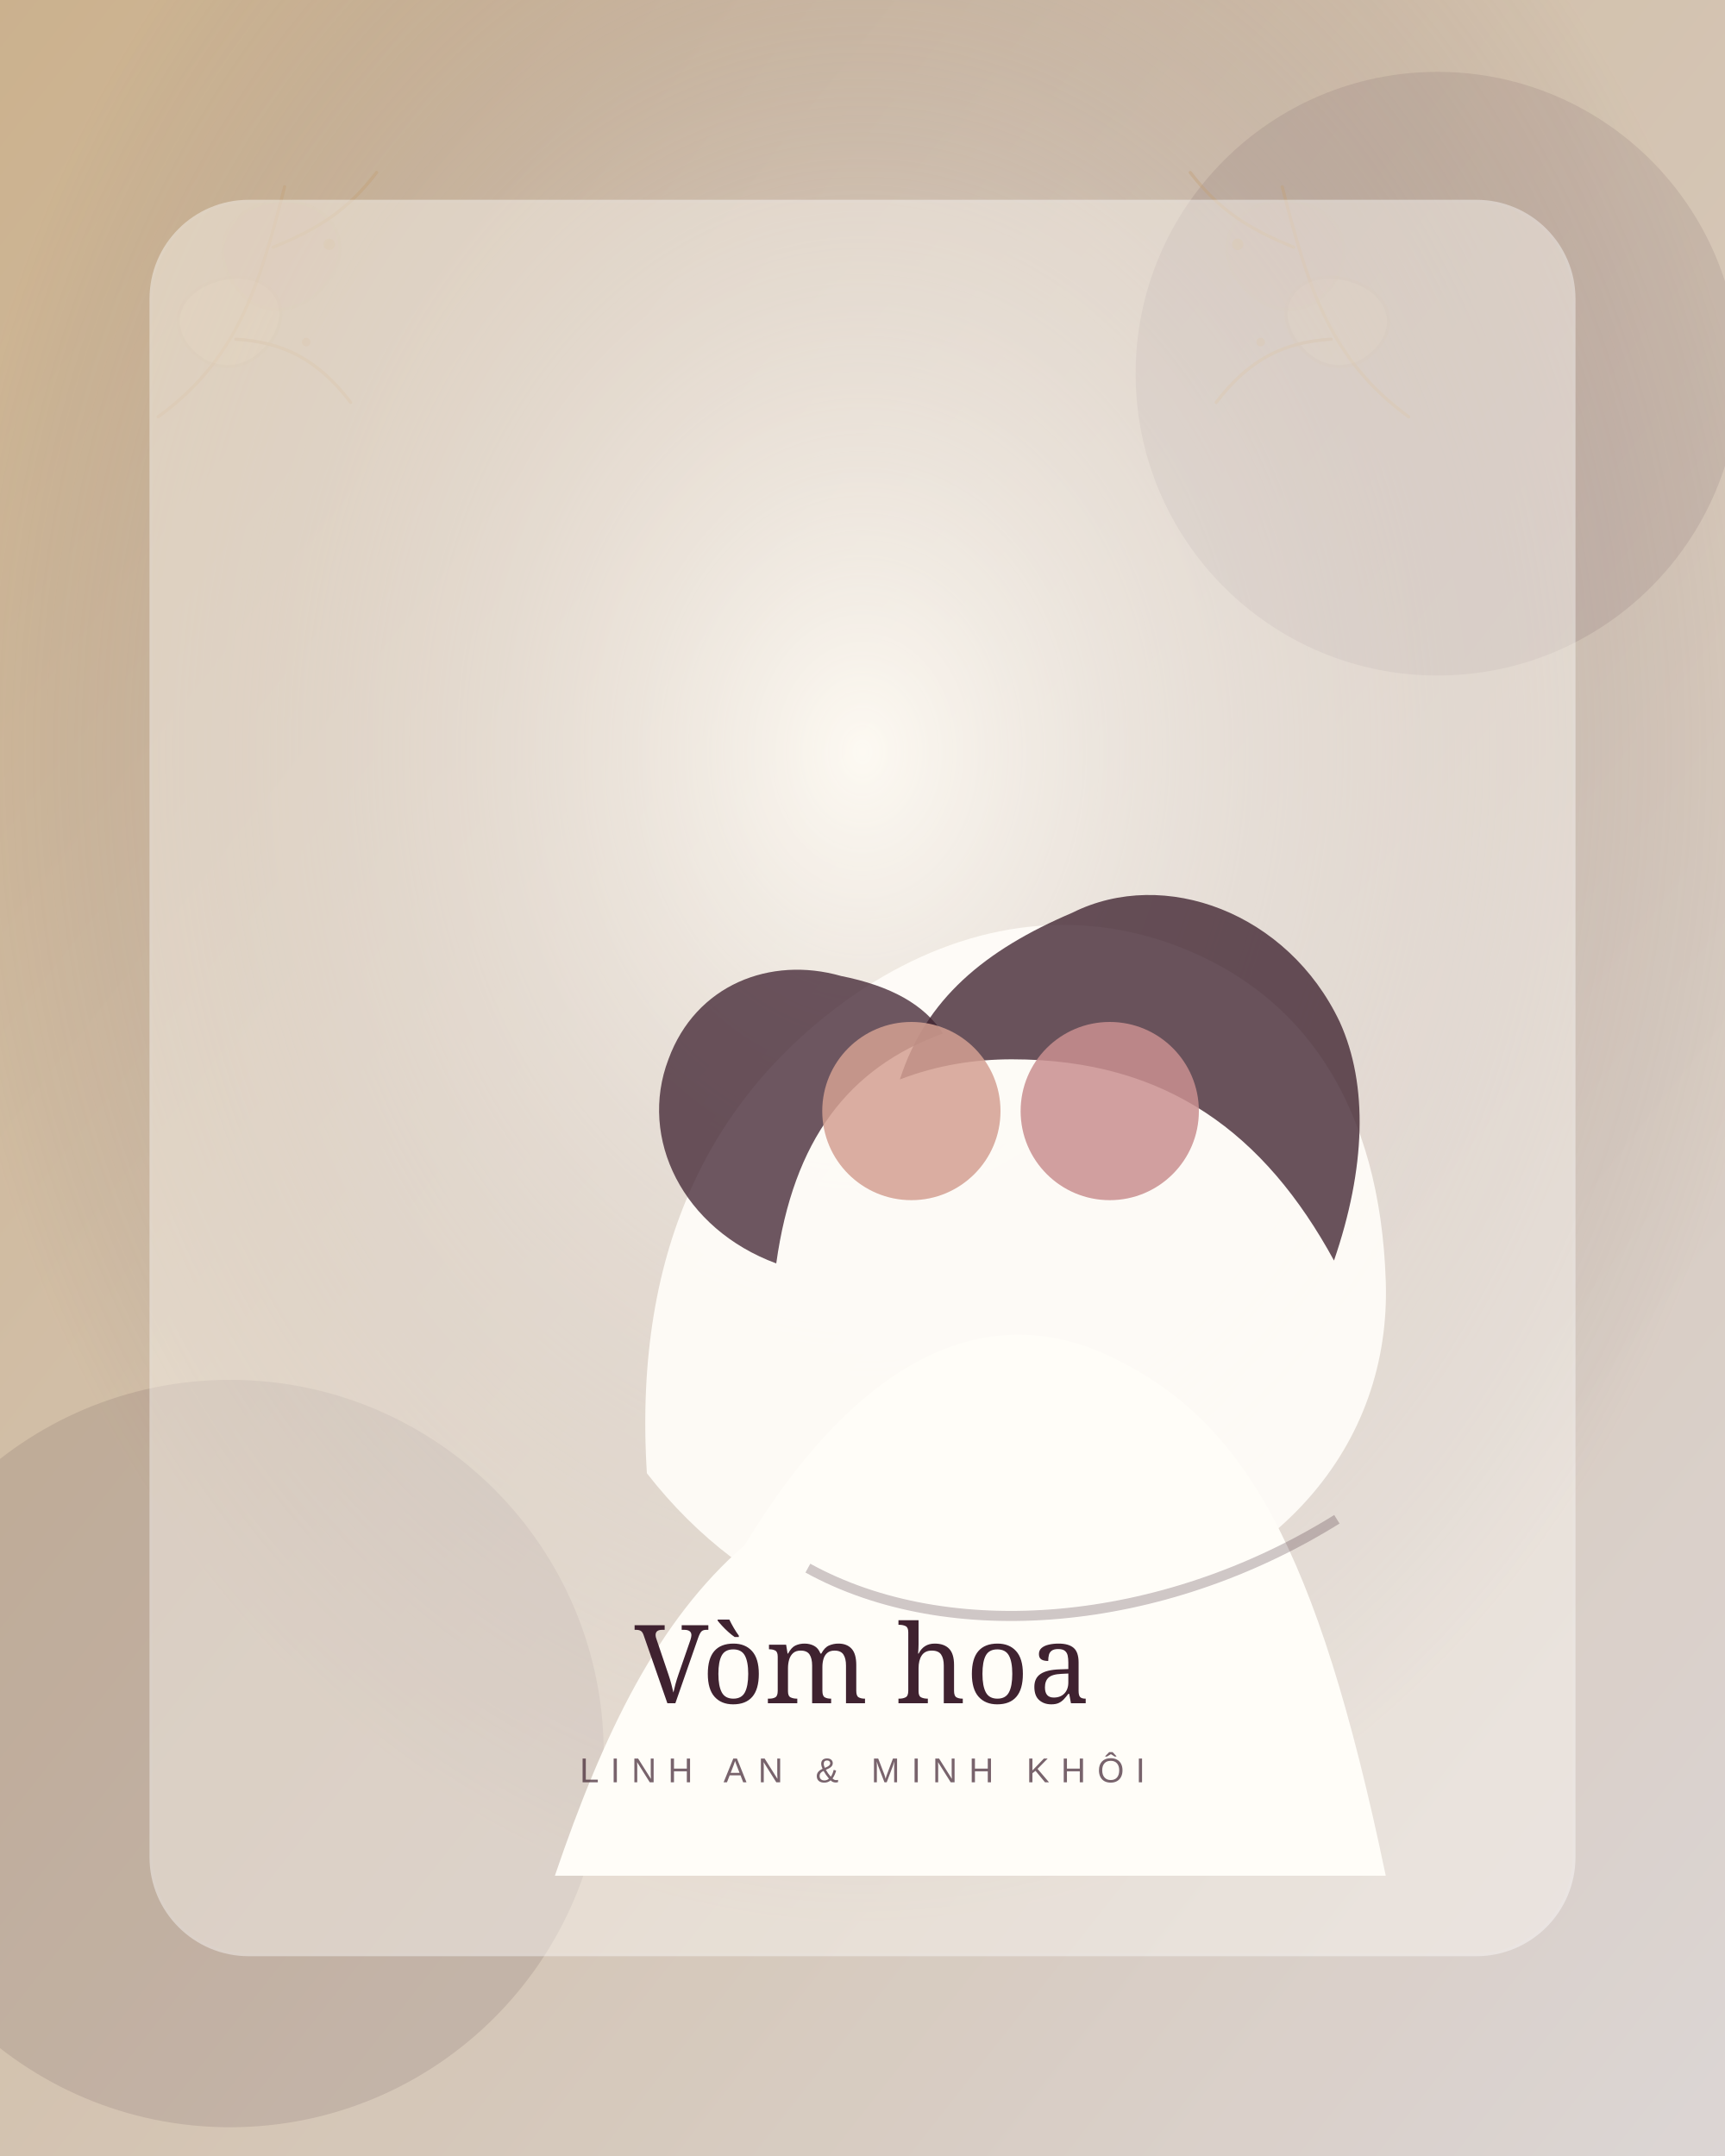
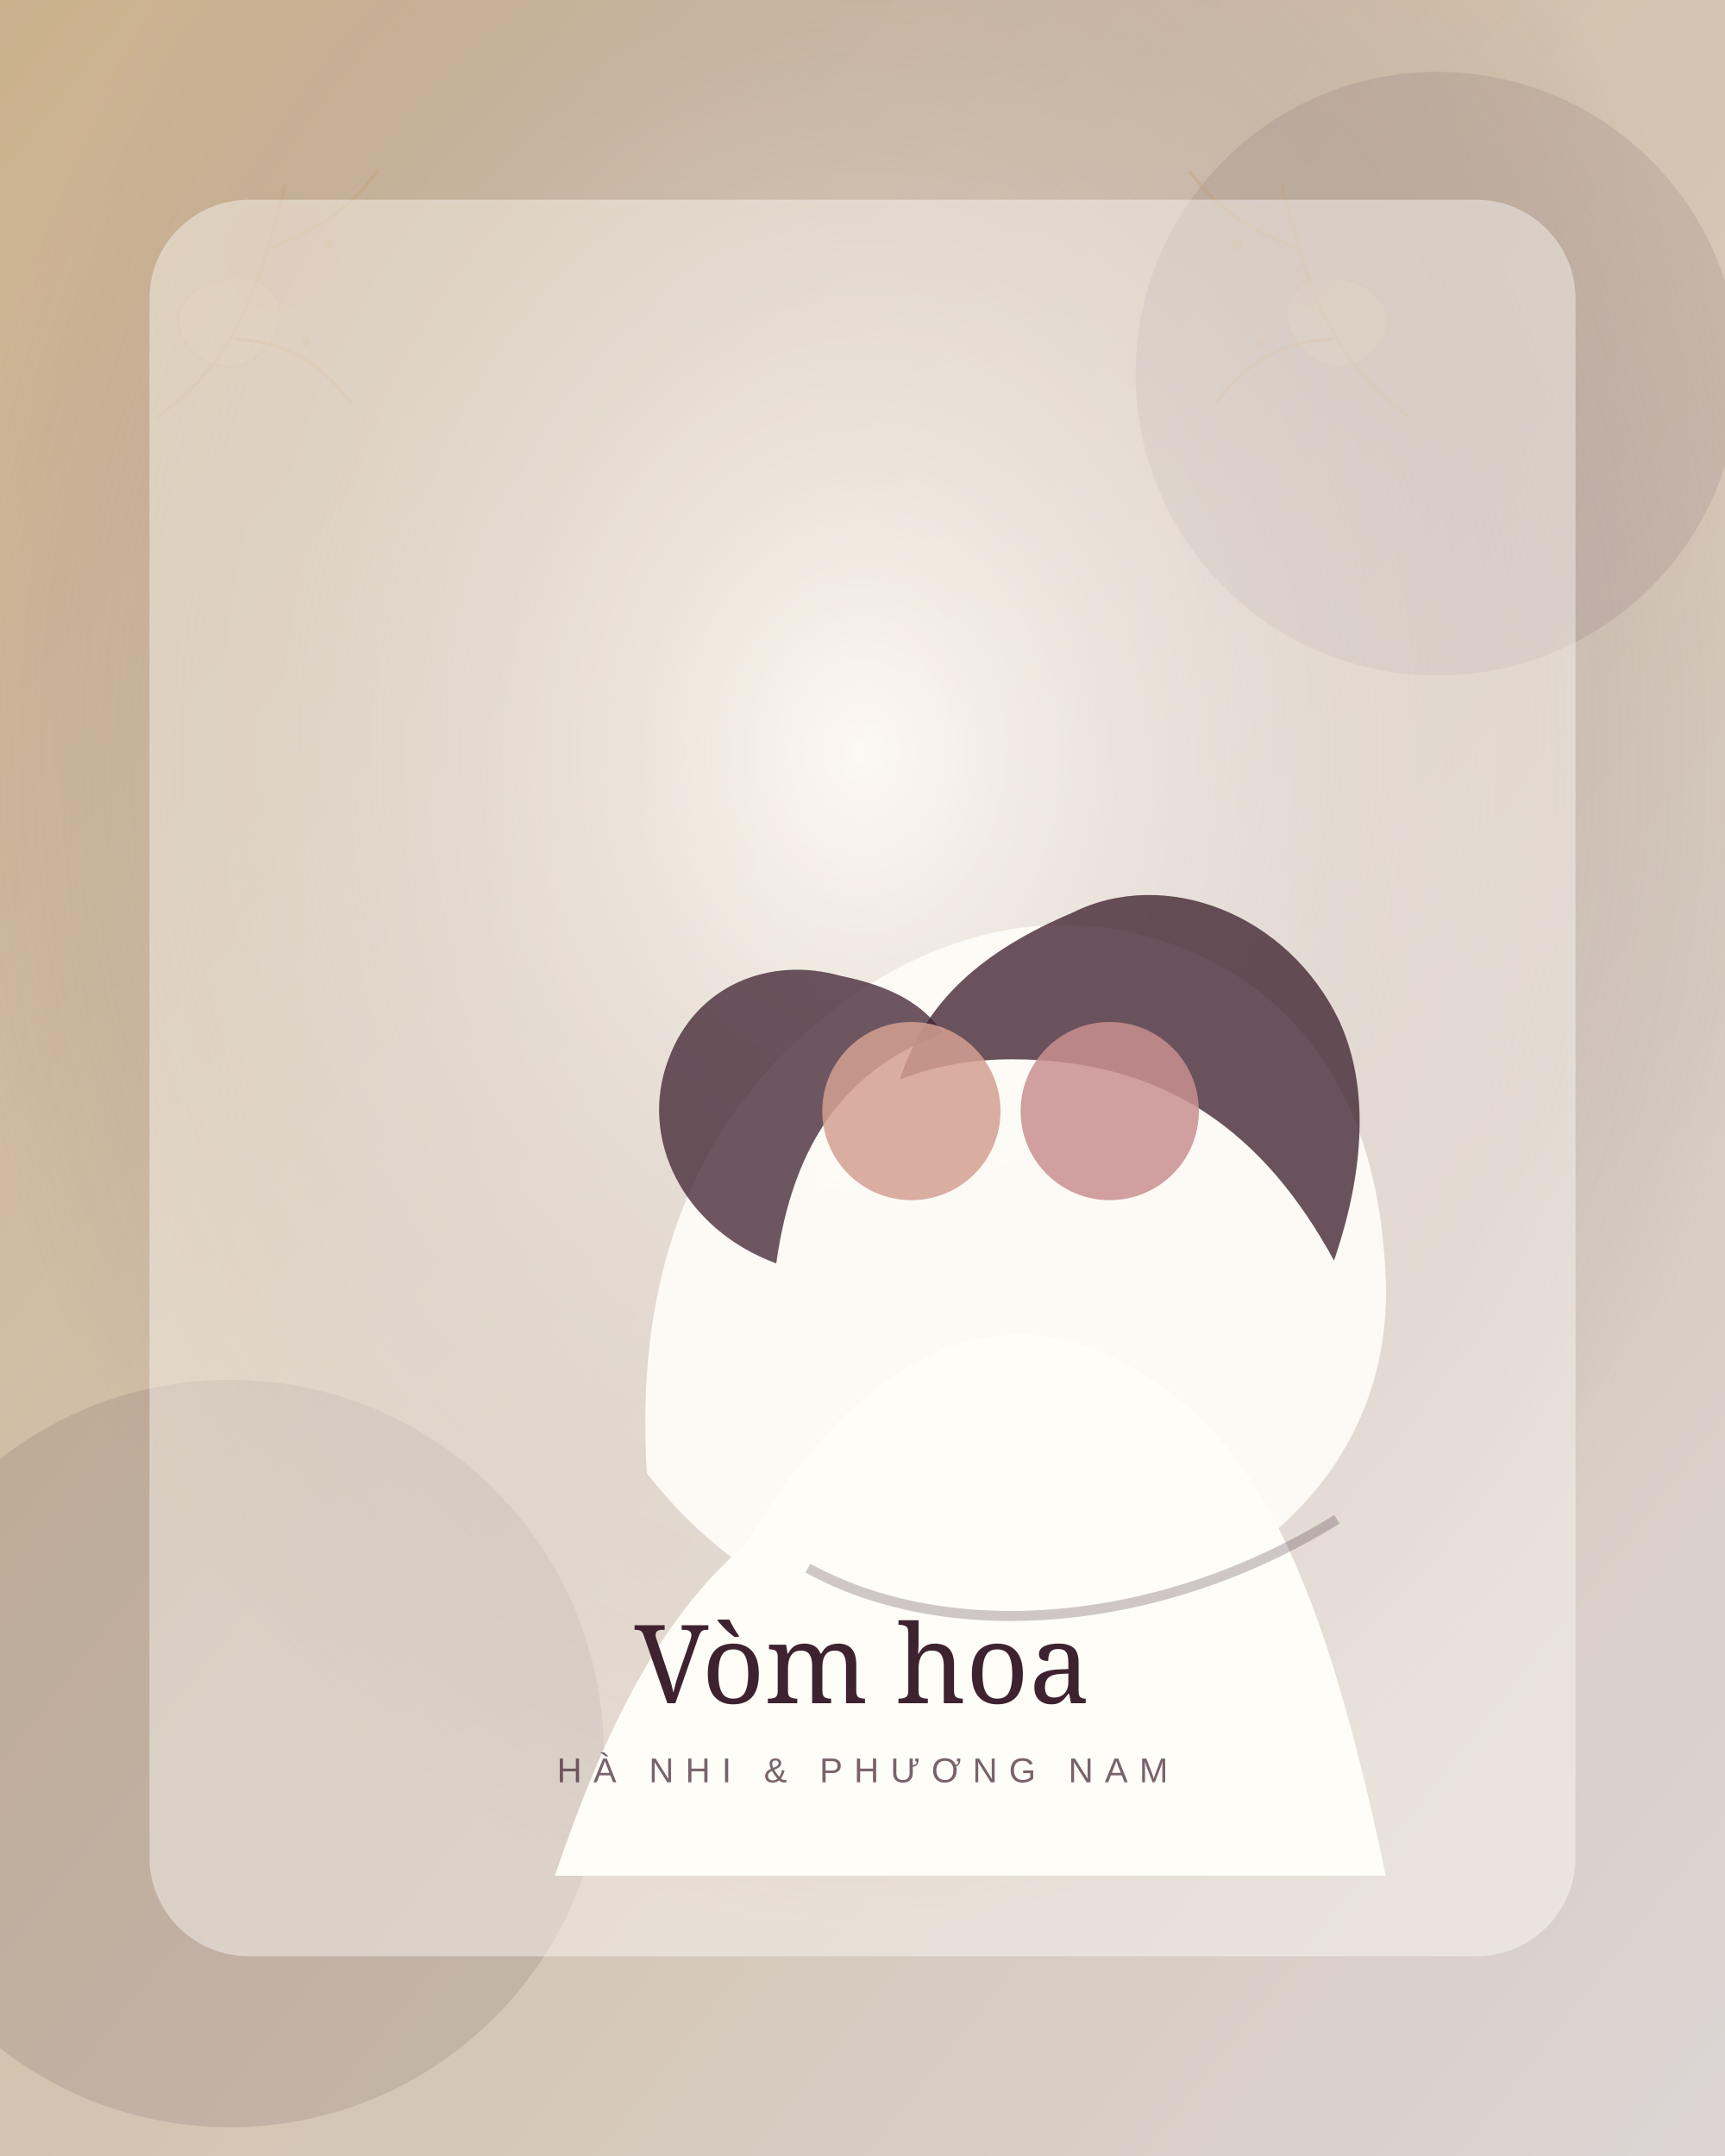
<svg xmlns="http://www.w3.org/2000/svg" width="1200" height="1500" viewBox="0 0 1200 1500">
  <defs>
    <linearGradient id="g" x1="0" y1="0" x2="1" y2="1">
      <stop offset="0" stop-color="#ead1a2" />
      <stop offset="1" stop-color="#fffdf8" />
    </linearGradient>
    <radialGradient id="r" cx="50%" cy="35%" r="54%">
      <stop offset="0" stop-color="#fff" stop-opacity=".7" />
      <stop offset="1" stop-color="#3f2230" stop-opacity=".18" />
    </radialGradient>
  </defs>
  <rect width="1200" height="1500" fill="url(#g)" />
  <rect width="1200" height="1500" fill="url(#r)" />
  <circle cx="1000" cy="260" r="210" fill="#3f2230" opacity=".10" />
  <circle cx="160" cy="1220" r="260" fill="#3f2230" opacity=".12" />
  <g transform="translate(110 120)" opacity=".6">
    <g id="floral" fill="none" stroke="#c2a077" stroke-width="2.2" stroke-linecap="round" stroke-linejoin="round" opacity=".72">
      <path d="M0 170 C55 130 70 80 88 10" />
      <path d="M34 132 C4 115 8 83 44 74 C77 67 96 92 79 117 C67 134 51 139 34 132Z" fill="#ead1a2" opacity=".25" />
      <path d="M64 90 C32 63 42 25 82 20 C119 17 139 49 118 76 C104 94 84 101 64 90Z" fill="#c88f8f" opacity=".18" />
      <path d="M80 52 C112 39 132 26 152 0" />
      <path d="M54 116 C87 118 111 130 134 160" />
      <circle cx="119" cy="50" r="4" fill="#c2a077" stroke="none" opacity=".8" />
      <circle cx="103" cy="118" r="3" fill="#c2a077" stroke="none" opacity=".8" />
    </g>
    <use href="#floral" transform="translate(870 0) scale(-1 1)" />
  </g>
  <rect x="105" y="140" width="990" height="1220" rx="68" fill="#fffdf8" opacity=".42" stroke="#fff" stroke-width="2" />
  <g transform="translate(260 355)">
    <path d="M190 670 C180 510 238 406 330 340 C395 294 472 274 550 300 C650 334 700 418 704 536 C708 650 630 746 482 778 C366 804 260 760 190 670Z" fill="#fffdf8" opacity=".92" />
    <path d="M325 324 C276 310 224 330 205 382 C184 437 215 500 280 524 C292 438 330 388 396 364 C383 344 360 331 325 324Z" fill="#3f2230" opacity=".76" />
    <path d="M486 280 C550 248 636 280 672 356 C692 400 690 458 668 522 C620 434 552 382 444 382 C418 382 392 386 366 396 C384 340 425 306 486 280Z" fill="#3f2230" opacity=".78" />
    <circle cx="374" cy="418" r="62" fill="#d3a092" opacity=".85" />
    <circle cx="512" cy="418" r="62" fill="#c98f8f" opacity=".85" />
    <path d="M258 720 C340 585 430 548 515 590 C605 634 656 720 704 950 L126 950 C160 850 198 772 258 720Z" fill="#fffdf8" />
    <path d="M302 736 C400 790 548 778 670 702" fill="none" stroke="#3f2230" stroke-width="7" opacity=".25" />
  </g>
  <text x="600" y="1185" text-anchor="middle" font-family="Georgia, serif" font-size="76" fill="#3f2230">Vòm hoa</text>
-   <text x="600" y="1240" text-anchor="middle" font-family="Arial, sans-serif" font-size="24" letter-spacing="8" fill="#3f2230" opacity=".7">LINH AN &amp; MINH KHÔI</text>
+   <text x="600" y="1240" text-anchor="middle" font-family="Arial, sans-serif" font-size="24" letter-spacing="8" fill="#3f2230" opacity=".7">HÀ NHI &amp; PHƯƠNG NAM</text>
</svg>
